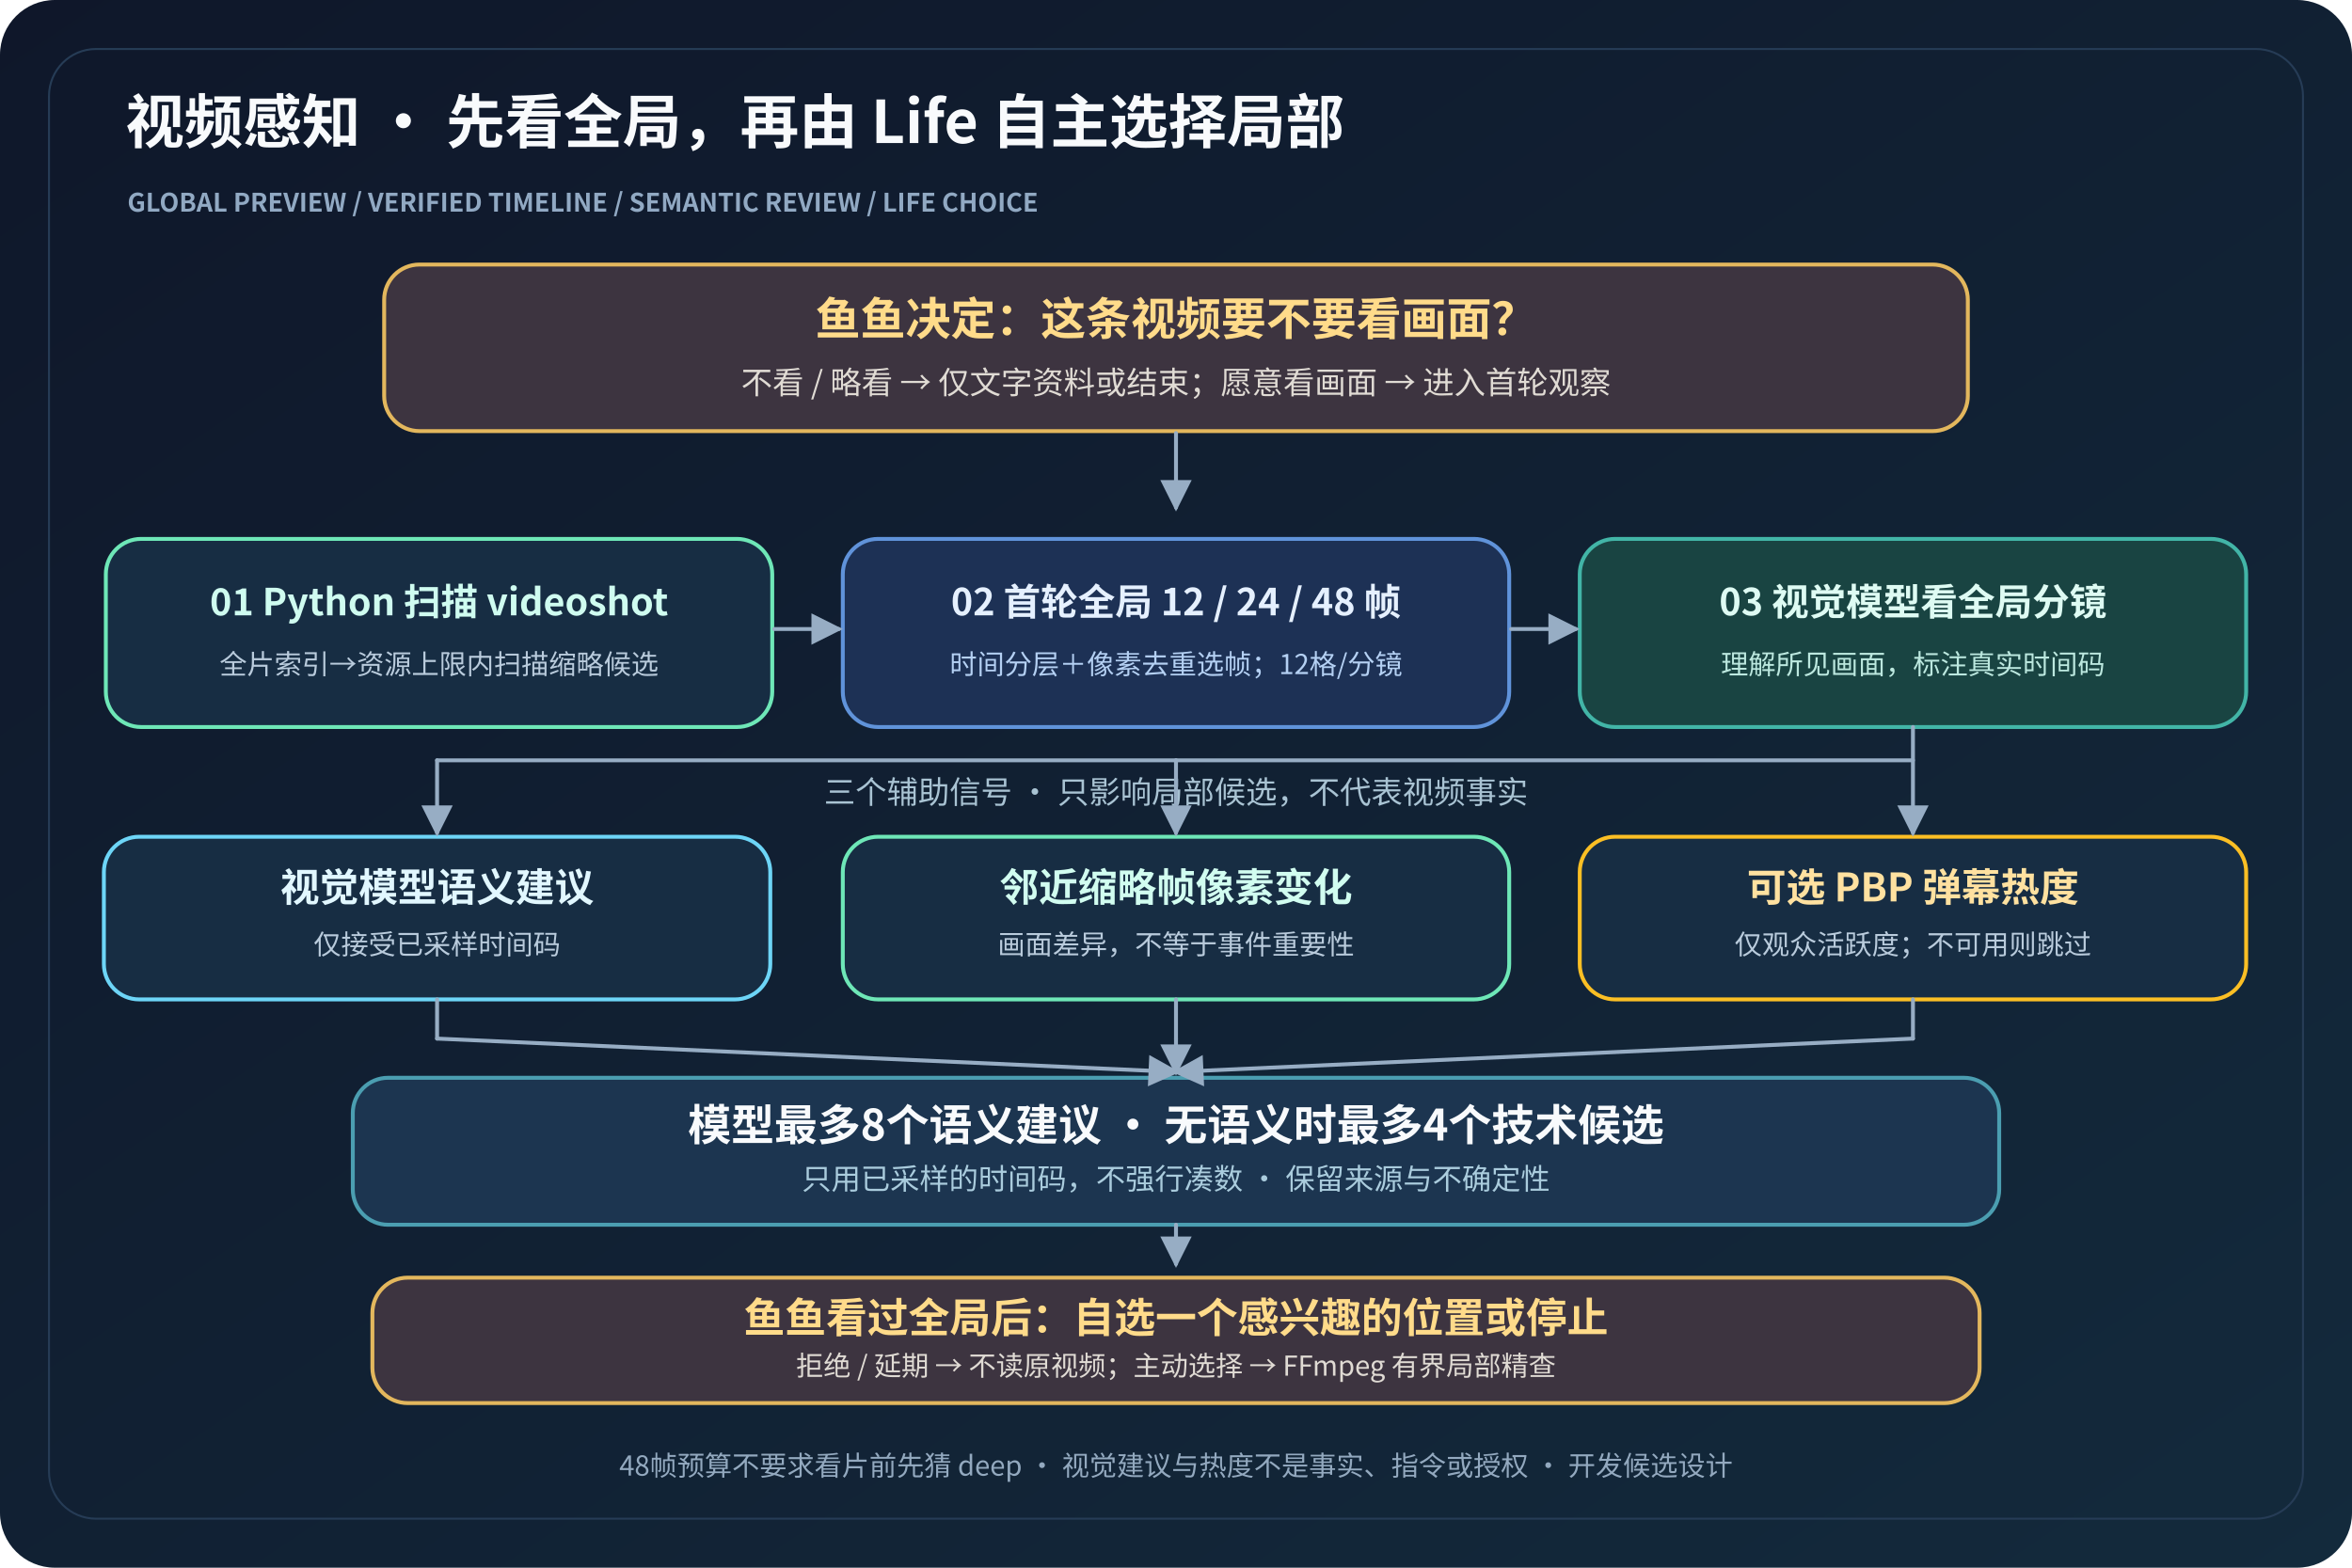
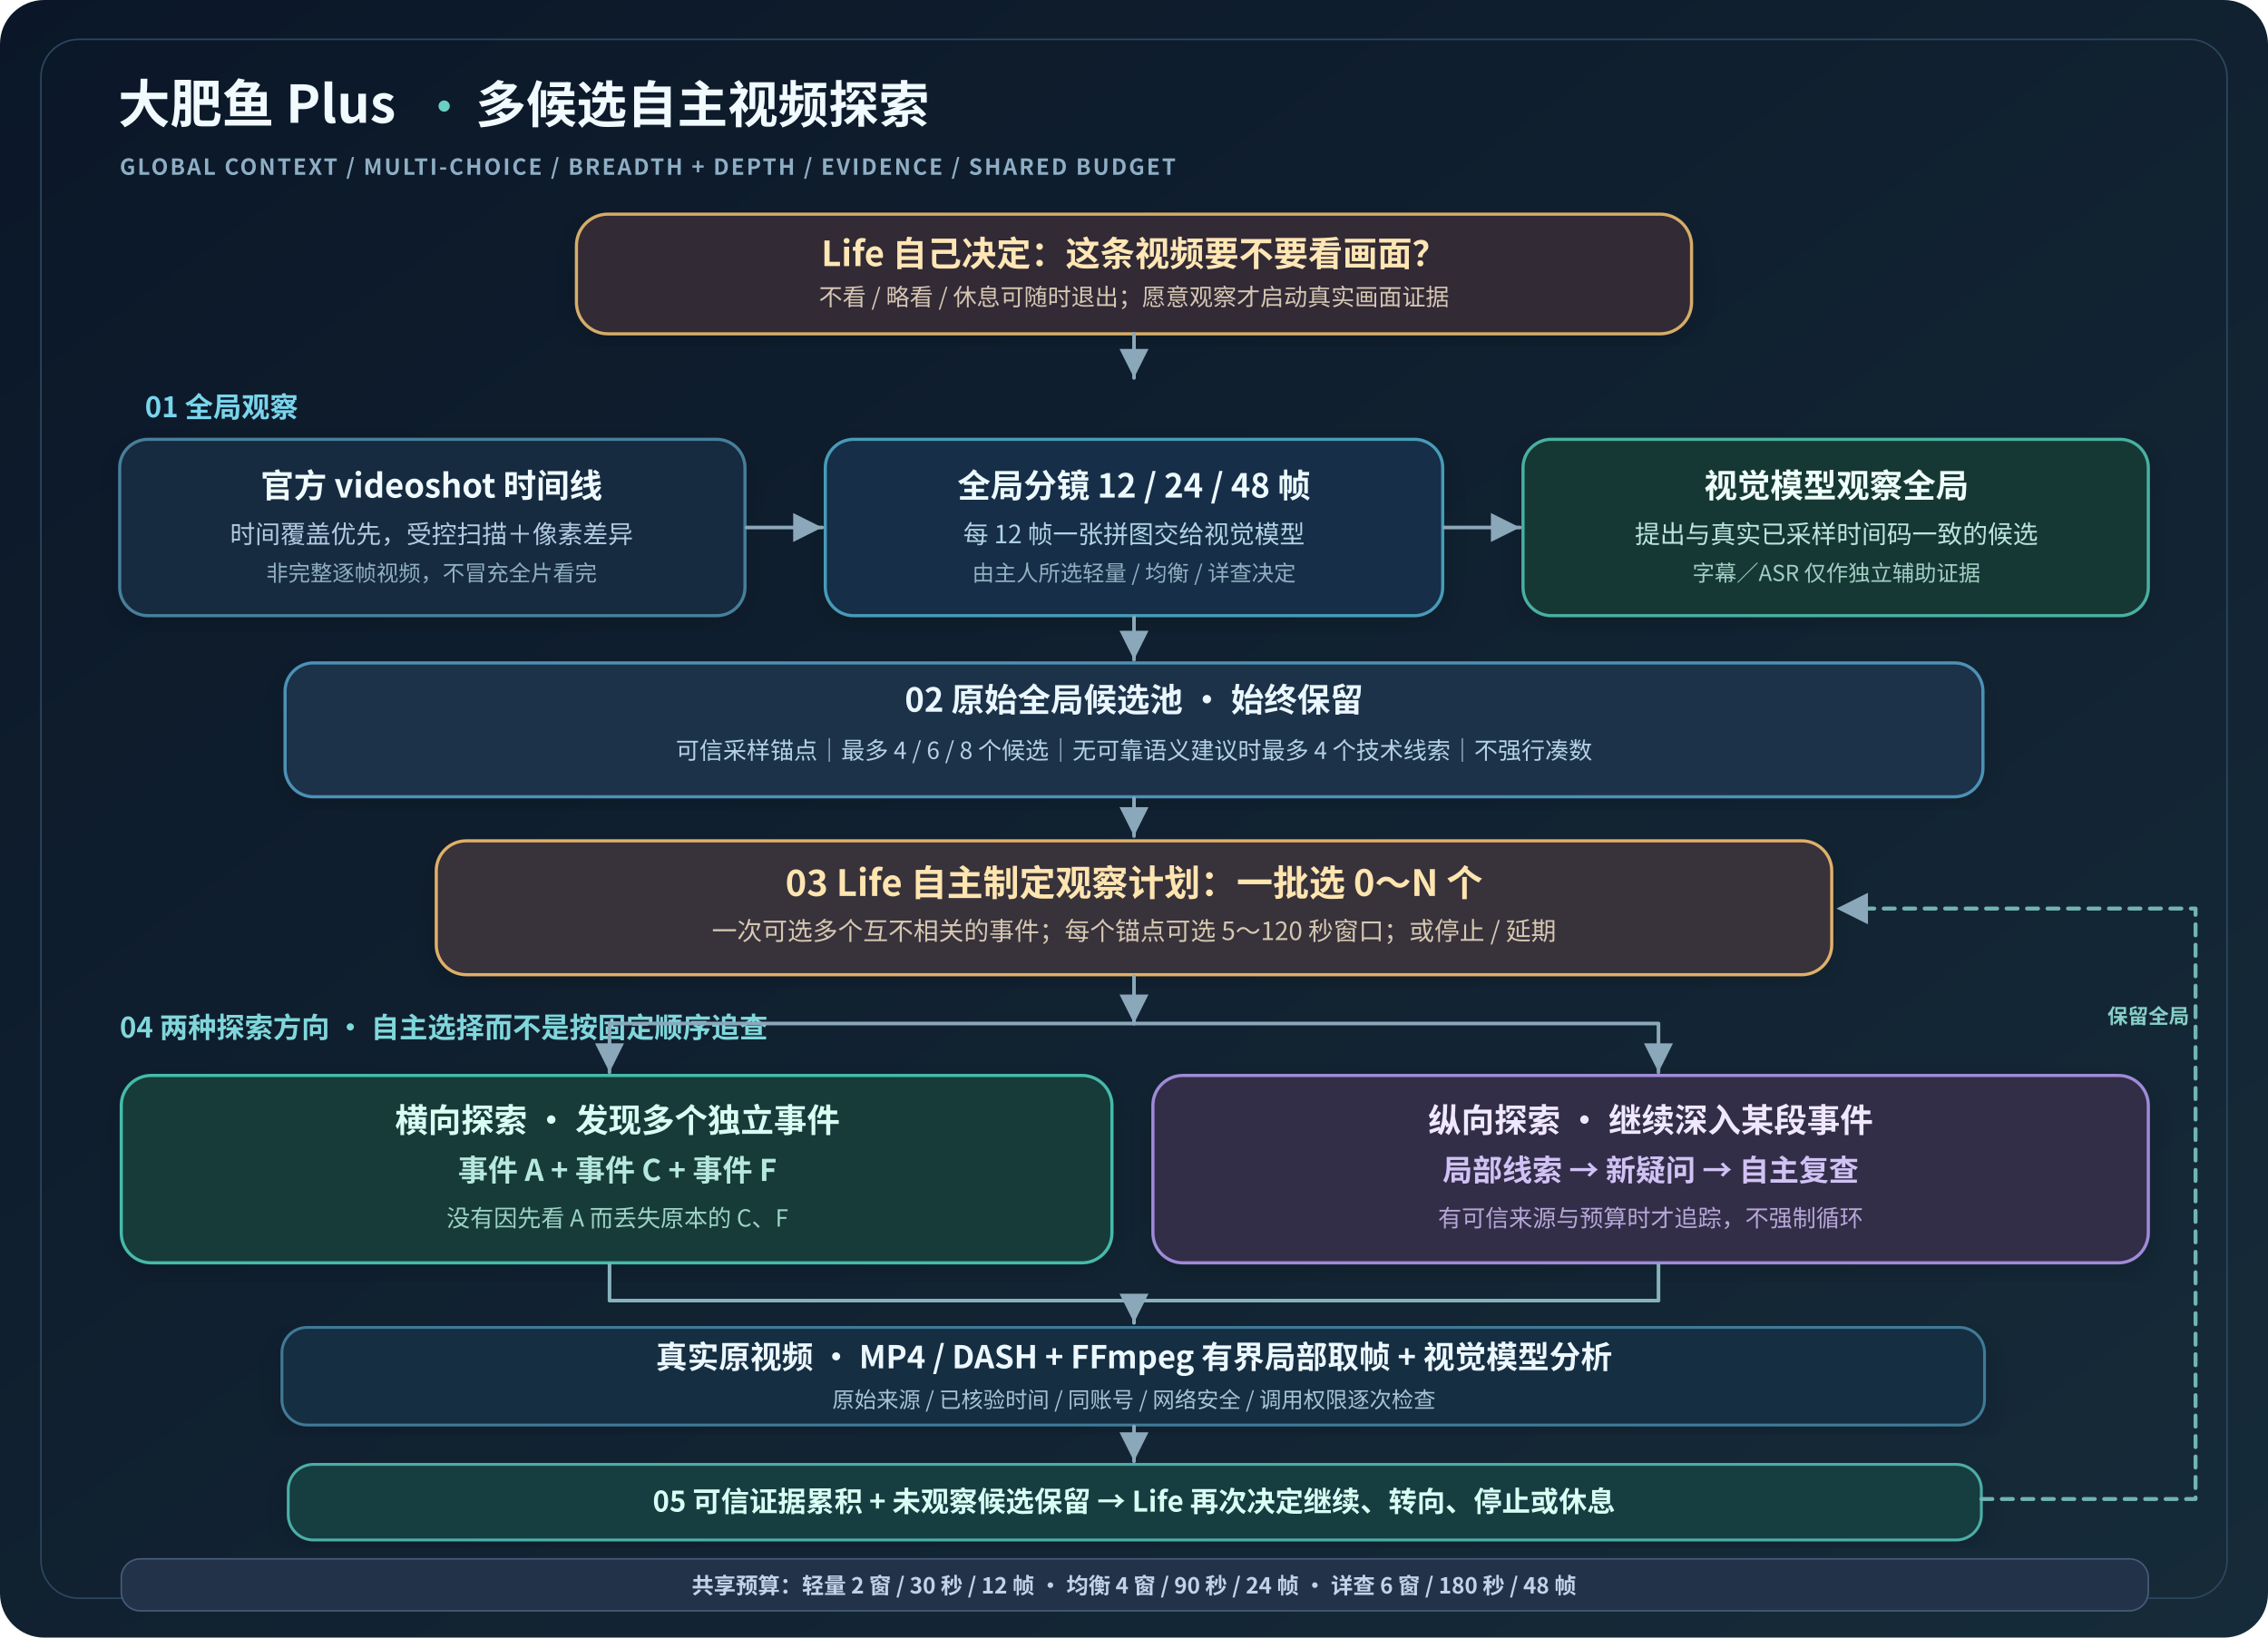
- <svg xmlns="http://www.w3.org/2000/svg" viewBox="0 0 1200 800" width="1200" height="800" role="img" aria-labelledby="vtitle vdesc">
+ <svg xmlns="http://www.w3.org/2000/svg" width="1440" height="1040" viewBox="0 0 1440 1040" role="img" aria-labelledby="t d">
  <defs>
    <linearGradient id="bg" x1="0" y1="0" x2="1" y2="1">
-       <stop stop-color="#0F172A" />
-       <stop offset="1" stop-color="#132A3C" />
+       <stop stop-color="#0b1728" />
+       <stop offset="1" stop-color="#162b39" />
    </linearGradient>
-     <marker id="a" markerWidth="8" markerHeight="8" refX="7" refY="4" orient="auto">
-       <path d="M0 0 L8 4 L0 8Z" fill="#97ADC4" />
+     <linearGradient id="aqua" x1="0" y1="0" x2="1" y2="0">
+       <stop stop-color="#3cc8b4" />
+       <stop offset="1" stop-color="#50a5df" />
+     </linearGradient>
+     <marker id="arrow" markerWidth="9" markerHeight="9" refX="8" refY="4" orient="auto">
+       <path d="M0 0L8 4L0 8Z" fill="#8ba8ba" />
    </marker>
+     <filter id="shadow">
+       <feDropShadow dx="0" dy="5" stdDeviation="10" flood-color="#000" flood-opacity=".17" />
+     </filter>
  </defs>
-   <rect width="1200" height="800" rx="28" fill="url(#bg)" />
-   <rect x="25" y="25" width="1150" height="750" rx="24" fill="none" stroke="#263C56" />
-   <text x="64" y="73" font-family="Noto Sans CJK SC,Microsoft YaHei,PingFang SC,sans-serif" font-size="30" font-weight="700" text-anchor="start" fill="#F8FAFC">视频感知 · 先看全局，再由 Life 自主选择局部</text>
-   <text x="65" y="108" font-family="Noto Sans CJK SC,Microsoft YaHei,PingFang SC,sans-serif" font-size="13" font-weight="700" text-anchor="start" fill="#91A9C3">GLOBAL PREVIEW  /  VERIFIED TIMELINE  /  SEMANTIC REVIEW  /  LIFE CHOICE</text>
-   <rect x="196" y="135" width="808" height="85" rx="18" fill="#3D3440" stroke="#E3B75D" stroke-width="2" />
-   <text x="600" y="171" font-family="Noto Sans CJK SC,Microsoft YaHei,PingFang SC,sans-serif" font-size="23" font-weight="700" text-anchor="middle" fill="#FFDB8A">鱼鱼决定：这条视频要不要看画面？</text>
-   <text x="600" y="201" font-family="Noto Sans CJK SC,Microsoft YaHei,PingFang SC,sans-serif" font-size="16" font-weight="400" text-anchor="middle" fill="#E0DBD4">不看 / 略看 → 仅文字资料或结束；愿意看画面 → 进入首轮观察</text>
-   <path d="M600 221 L600 259" fill="none" stroke="#97ADC4" stroke-width="2" stroke-linecap="round" marker-end="url(#a)" />
-   <rect x="54" y="275" width="340" height="96" rx="18" fill="#172D43" stroke="#6EE7B7" stroke-width="2" />
-   <text x="224" y="314" font-family="Noto Sans CJK SC,Microsoft YaHei,PingFang SC,sans-serif" font-size="19" font-weight="700" text-anchor="middle" fill="#CFFCF0">01  Python 扫描 videoshot</text>
-   <text x="224" y="344" font-family="Noto Sans CJK SC,Microsoft YaHei,PingFang SC,sans-serif" font-size="14" font-weight="400" text-anchor="middle" fill="#B9CBDC">全片索引→资源上限内扫描缩略候选</text>
-   <rect x="430" y="275" width="340" height="96" rx="18" fill="#1D3155" stroke="#6093DA" stroke-width="2" />
-   <text x="600" y="314" font-family="Noto Sans CJK SC,Microsoft YaHei,PingFang SC,sans-serif" font-size="19" font-weight="700" text-anchor="middle" fill="#E5F0FF">02  首轮全局 12 / 24 / 48 帧</text>
-   <text x="600" y="344" font-family="Noto Sans CJK SC,Microsoft YaHei,PingFang SC,sans-serif" font-size="14" font-weight="400" text-anchor="middle" fill="#B4D0F3">时间分层＋像素去重选帧；12格/分镜</text>
-   <rect x="806" y="275" width="340" height="96" rx="18" fill="#194442" stroke="#42B5A7" stroke-width="2" />
-   <text x="976" y="314" font-family="Noto Sans CJK SC,Microsoft YaHei,PingFang SC,sans-serif" font-size="19" font-weight="700" text-anchor="middle" fill="#DEFBF3">03  视觉模型看全局分镜</text>
-   <text x="976" y="344" font-family="Noto Sans CJK SC,Microsoft YaHei,PingFang SC,sans-serif" font-size="14" font-weight="400" text-anchor="middle" fill="#BCE8DF">理解所见画面，标注真实时间码</text>
-   <path d="M395 321 L428 321" fill="none" stroke="#97ADC4" stroke-width="2" stroke-linecap="round" marker-end="url(#a)" />
-   <path d="M771 321 L804 321" fill="none" stroke="#97ADC4" stroke-width="2" stroke-linecap="round" marker-end="url(#a)" />
-   <text x="600" y="410" font-family="Noto Sans CJK SC,Microsoft YaHei,PingFang SC,sans-serif" font-size="16" font-weight="400" text-anchor="middle" fill="#A9C3D3">三个辅助信号 · 只影响局部候选，不代表视频事实</text>
-   <rect x="53" y="427" width="340" height="83" rx="18" fill="#172D43" stroke="#6DD5F7" stroke-width="2" />
-   <text x="223" y="460" font-family="Noto Sans CJK SC,Microsoft YaHei,PingFang SC,sans-serif" font-size="20" font-weight="700" text-anchor="middle" fill="#E1F7FF">视觉模型语义建议</text>
-   <text x="223" y="487" font-family="Noto Sans CJK SC,Microsoft YaHei,PingFang SC,sans-serif" font-size="14" font-weight="400" text-anchor="middle" fill="#B9CBDC">仅接受已采样时间码</text>
-   <rect x="430" y="427" width="340" height="83" rx="18" fill="#172D43" stroke="#6EE7B7" stroke-width="2" />
-   <text x="600" y="460" font-family="Noto Sans CJK SC,Microsoft YaHei,PingFang SC,sans-serif" font-size="20" font-weight="700" text-anchor="middle" fill="#D1FDF0">邻近缩略帧像素变化</text>
-   <text x="600" y="487" font-family="Noto Sans CJK SC,Microsoft YaHei,PingFang SC,sans-serif" font-size="14" font-weight="400" text-anchor="middle" fill="#B9CBDC">画面差异，不等于事件重要性</text>
-   <rect x="806" y="427" width="340" height="83" rx="18" fill="#172D43" stroke="#FBBF24" stroke-width="2" />
-   <text x="976" y="460" font-family="Noto Sans CJK SC,Microsoft YaHei,PingFang SC,sans-serif" font-size="20" font-weight="700" text-anchor="middle" fill="#FFE1A0">可选 PBP 弹幕热度</text>
-   <text x="976" y="487" font-family="Noto Sans CJK SC,Microsoft YaHei,PingFang SC,sans-serif" font-size="14" font-weight="400" text-anchor="middle" fill="#B9CBDC">仅观众活跃度；不可用则跳过</text>
-   <path d="M976 371 L976 425" fill="none" stroke="#97ADC4" stroke-width="2" stroke-linecap="round" marker-end="url(#a)" />
-   <path d="M976 388 L600 388" fill="none" stroke="#97ADC4" stroke-width="2" stroke-linecap="round" />
-   <path d="M600 388 L600 425" fill="none" stroke="#97ADC4" stroke-width="2" stroke-linecap="round" marker-end="url(#a)" />
-   <path d="M600 388 L223 388" fill="none" stroke="#97ADC4" stroke-width="2" stroke-linecap="round" />
-   <path d="M223 388 L223 425" fill="none" stroke="#97ADC4" stroke-width="2" stroke-linecap="round" marker-end="url(#a)" />
-   <rect x="180" y="550" width="840" height="75" rx="18" fill="#1C3550" stroke="#4B9EB1" stroke-width="2" />
-   <text x="600" y="582" font-family="Noto Sans CJK SC,Microsoft YaHei,PingFang SC,sans-serif" font-size="22" font-weight="700" text-anchor="middle" fill="#F8FAFC">模型最多8个语义建议 · 无语义时最多4个技术候选</text>
-   <text x="600" y="607" font-family="Noto Sans CJK SC,Microsoft YaHei,PingFang SC,sans-serif" font-size="15" font-weight="400" text-anchor="middle" fill="#AACCDD">只用已采样的时间码，不强行凑数 · 保留来源与不确定性</text>
-   <path d="M223 510 L223 530" fill="none" stroke="#97ADC4" stroke-width="2" stroke-linecap="round" />
-   <path d="M223 530 L600 547" fill="none" stroke="#97ADC4" stroke-width="2" stroke-linecap="round" marker-end="url(#a)" />
-   <path d="M600 510 L600 530" fill="none" stroke="#97ADC4" stroke-width="2" stroke-linecap="round" />
-   <path d="M600 530 L600 547" fill="none" stroke="#97ADC4" stroke-width="2" stroke-linecap="round" marker-end="url(#a)" />
-   <path d="M976 510 L976 530" fill="none" stroke="#97ADC4" stroke-width="2" stroke-linecap="round" />
-   <path d="M976 530 L600 547" fill="none" stroke="#97ADC4" stroke-width="2" stroke-linecap="round" marker-end="url(#a)" />
-   <path d="M600 625 L600 645" fill="none" stroke="#97ADC4" stroke-width="2" stroke-linecap="round" marker-end="url(#a)" />
-   <rect x="190" y="652" width="820" height="64" rx="18" fill="#3D3440" stroke="#E3B75D" stroke-width="2" />
-   <text x="600" y="680" font-family="Noto Sans CJK SC,Microsoft YaHei,PingFang SC,sans-serif" font-size="21" font-weight="700" text-anchor="middle" fill="#FFDB8A">鱼鱼看过全局后：自选一个感兴趣的位置或停止</text>
-   <text x="600" y="702" font-family="Noto Sans CJK SC,Microsoft YaHei,PingFang SC,sans-serif" font-size="14" font-weight="400" text-anchor="middle" fill="#E0DBD4">拒绝 / 延期 → 不读原视频；主动选择 → FFmpeg 有界局部精查</text>
-   <text x="600" y="753" font-family="Noto Sans CJK SC,Microsoft YaHei,PingFang SC,sans-serif" font-size="14" font-weight="400" text-anchor="middle" fill="#93A9BF">48帧预算不要求看片前先猜 deep · 视觉建议与热度不是事实、指令或授权 · 开发候选设计</text>
+   <rect x="0" y="0" width="1440" height="1040" rx="28" fill="url(#bg)" />
+   <rect x="26" y="25" width="1388" height="990" rx="24" fill="none" stroke="#2c4660" stroke-width="1" />
+   <text x="75" y="78" font-family="Noto Sans CJK SC,Microsoft YaHei,PingFang SC,sans-serif" font-size="33" fill="#F0FAFF" font-weight="700" text-anchor="start" letter-spacing="0">大肥鱼 Plus</text>
+   <text x="268" y="78" font-family="Noto Sans CJK SC,Microsoft YaHei,PingFang SC,sans-serif" font-size="28" fill="#69d0c2" font-weight="700" text-anchor="start" letter-spacing="0">·</text>
+   <text x="302" y="78" font-family="Noto Sans CJK SC,Microsoft YaHei,PingFang SC,sans-serif" font-size="32" fill="#F0FAFF" font-weight="700" text-anchor="start" letter-spacing="0">多候选自主视频探索</text>
+   <text x="76" y="111" font-family="Noto Sans CJK SC,Microsoft YaHei,PingFang SC,sans-serif" font-size="14" fill="#8eaec4" font-weight="600" text-anchor="start" letter-spacing="1.2">GLOBAL CONTEXT  /  MULTI-CHOICE  /  BREADTH + DEPTH  /  EVIDENCE  /  SHARED BUDGET</text>
+   <rect x="366" y="136" width="708" height="76" rx="20" fill="#322b35" stroke="#d6ac68" stroke-width="2" filter="url(#shadow)" />
+   <text x="720" y="169" font-family="Noto Sans CJK SC,Microsoft YaHei,PingFang SC,sans-serif" font-size="22" fill="#ffe6b5" font-weight="700" text-anchor="middle" letter-spacing="0">Life 自己决定：这条视频要不要看画面？</text>
+   <text x="720" y="194" font-family="Noto Sans CJK SC,Microsoft YaHei,PingFang SC,sans-serif" font-size="15" fill="#d6c7b3" font-weight="400" text-anchor="middle" letter-spacing="0">不看 / 略看 / 休息可随时退出；愿意观察才启动真实画面证据</text>
+   <path d="M720 212 L720 240" fill="none" stroke="#8ba8ba" stroke-width="2.3" stroke-linecap="round" marker-end="url(#arrow)" />
+   <text x="92" y="265" font-family="Noto Sans CJK SC,Microsoft YaHei,PingFang SC,sans-serif" font-size="18" fill="#79d5ec" font-weight="700" text-anchor="start" letter-spacing="0">01  全局观察</text>
+   <rect x="76" y="279" width="397" height="112" rx="18" fill="#142a3f" stroke="#467f9a" stroke-width="2" filter="url(#shadow)" />
+   <text x="274" y="316" font-family="Noto Sans CJK SC,Microsoft YaHei,PingFang SC,sans-serif" font-size="21" fill="#f0fbff" font-weight="700" text-anchor="middle" letter-spacing="0">官方 videoshot 时间线</text>
+   <text x="274" y="345" font-family="Noto Sans CJK SC,Microsoft YaHei,PingFang SC,sans-serif" font-size="16" fill="#b1cbe0" font-weight="400" text-anchor="middle" letter-spacing="0">时间覆盖优先，受控扫描＋像素差异</text>
+   <text x="274" y="369" font-family="Noto Sans CJK SC,Microsoft YaHei,PingFang SC,sans-serif" font-size="14" fill="#90b0c2" font-weight="400" text-anchor="middle" letter-spacing="0">非完整逐帧视频，不冒充全片看完</text>
+   <rect x="524" y="279" width="392" height="112" rx="18" fill="#142f46" stroke="#469cb8" stroke-width="2" filter="url(#shadow)" />
+   <text x="720" y="316" font-family="Noto Sans CJK SC,Microsoft YaHei,PingFang SC,sans-serif" font-size="21" fill="#ecfaff" font-weight="700" text-anchor="middle" letter-spacing="0">全局分镜  12 / 24 / 48 帧</text>
+   <text x="720" y="345" font-family="Noto Sans CJK SC,Microsoft YaHei,PingFang SC,sans-serif" font-size="16" fill="#b1d3e4" font-weight="400" text-anchor="middle" letter-spacing="0">每 12 帧一张拼图交给视觉模型</text>
+   <text x="720" y="369" font-family="Noto Sans CJK SC,Microsoft YaHei,PingFang SC,sans-serif" font-size="14" fill="#90b0c2" font-weight="400" text-anchor="middle" letter-spacing="0">由主人所选轻量 / 均衡 / 详查决定</text>
+   <rect x="967" y="279" width="397" height="112" rx="18" fill="#163934" stroke="#49b0a0" stroke-width="2" filter="url(#shadow)" />
+   <text x="1166" y="316" font-family="Noto Sans CJK SC,Microsoft YaHei,PingFang SC,sans-serif" font-size="21" fill="#effff9" font-weight="700" text-anchor="middle" letter-spacing="0">视觉模型观察全局</text>
+   <text x="1166" y="345" font-family="Noto Sans CJK SC,Microsoft YaHei,PingFang SC,sans-serif" font-size="16" fill="#bce6dd" font-weight="400" text-anchor="middle" letter-spacing="0">提出与真实已采样时间码一致的候选</text>
+   <text x="1166" y="369" font-family="Noto Sans CJK SC,Microsoft YaHei,PingFang SC,sans-serif" font-size="14" fill="#a2cfc2" font-weight="400" text-anchor="middle" letter-spacing="0">字幕／ASR 仅作独立辅助证据</text>
+   <path d="M474 335 L522 335" fill="none" stroke="#8ba8ba" stroke-width="2.3" stroke-linecap="round" marker-end="url(#arrow)" />
+   <path d="M917 335 L965 335" fill="none" stroke="#8ba8ba" stroke-width="2.3" stroke-linecap="round" marker-end="url(#arrow)" />
+   <path d="M720 392 L720 419" fill="none" stroke="#8ba8ba" stroke-width="2.3" stroke-linecap="round" marker-end="url(#arrow)" />
+   <rect x="181" y="421" width="1078" height="85" rx="18" fill="#1a3048" stroke="#4e91b6" stroke-width="2" filter="url(#shadow)" />
+   <text x="720" y="452" font-family="Noto Sans CJK SC,Microsoft YaHei,PingFang SC,sans-serif" font-size="21" fill="#eaf7ff" font-weight="700" text-anchor="middle" letter-spacing="0">02  原始全局候选池 · 始终保留</text>
+   <text x="720" y="482" font-family="Noto Sans CJK SC,Microsoft YaHei,PingFang SC,sans-serif" font-size="15" fill="#b4d2e3" font-weight="400" text-anchor="middle" letter-spacing="0">可信采样锚点｜最多 4 / 6 / 8 个候选｜无可靠语义建议时最多 4 个技术线索｜不强行凑数</text>
+   <path d="M720 507 L720 531" fill="none" stroke="#8ba8ba" stroke-width="2.3" stroke-linecap="round" marker-end="url(#arrow)" />
+   <rect x="277" y="534" width="886" height="85" rx="19" fill="#38313a" stroke="#e0b068" stroke-width="2" filter="url(#shadow)" />
+   <text x="720" y="569" font-family="Noto Sans CJK SC,Microsoft YaHei,PingFang SC,sans-serif" font-size="23" fill="#ffe5af" font-weight="700" text-anchor="middle" letter-spacing="0">03  Life 自主制定观察计划：一批选 0～N 个</text>
+   <text x="720" y="597" font-family="Noto Sans CJK SC,Microsoft YaHei,PingFang SC,sans-serif" font-size="16" fill="#d5c8b2" font-weight="400" text-anchor="middle" letter-spacing="0">一次可选多个互不相关的事件；每个锚点可选 5～120 秒窗口；或停止 / 延期</text>
+   <text x="76" y="659" font-family="Noto Sans CJK SC,Microsoft YaHei,PingFang SC,sans-serif" font-size="18" fill="#80d7db" font-weight="700" text-anchor="start" letter-spacing="0">04  两种探索方向 · 自主选择而不是按固定顺序追查</text>
+   <path d="M720 620 L720 650" fill="none" stroke="#8ba8ba" stroke-width="2.3" stroke-linecap="round" marker-end="url(#arrow)" />
+   <path d="M720 650 L387 650 L387 681" fill="none" stroke="#8ba8ba" stroke-width="2.3" stroke-linecap="round" stroke-linejoin="round" marker-end="url(#arrow)" />
+   <path d="M720 650 L1053 650 L1053 681" fill="none" stroke="#8ba8ba" stroke-width="2.3" stroke-linecap="round" stroke-linejoin="round" marker-end="url(#arrow)" />
+   <rect x="77" y="683" width="629" height="119" rx="19" fill="#173b37" stroke="#45bbaa" stroke-width="2" filter="url(#shadow)" />
+   <text x="392" y="719" font-family="Noto Sans CJK SC,Microsoft YaHei,PingFang SC,sans-serif" font-size="21" fill="#d9fff4" font-weight="700" text-anchor="middle" letter-spacing="0">横向探索 · 发现多个独立事件</text>
+   <text x="392" y="750" font-family="Noto Sans CJK SC,Microsoft YaHei,PingFang SC,sans-serif" font-size="19" fill="#b6e8df" font-weight="600" text-anchor="middle" letter-spacing="0">事件 A   +   事件 C   +   事件 F</text>
+   <text x="392" y="779" font-family="Noto Sans CJK SC,Microsoft YaHei,PingFang SC,sans-serif" font-size="15" fill="#9dd3c7" font-weight="400" text-anchor="middle" letter-spacing="0">没有因先看 A 而丢失原本的 C、F</text>
+   <rect x="732" y="683" width="632" height="119" rx="19" fill="#332e47" stroke="#a08bd8" stroke-width="2" filter="url(#shadow)" />
+   <text x="1048" y="719" font-family="Noto Sans CJK SC,Microsoft YaHei,PingFang SC,sans-serif" font-size="21" fill="#f0e8ff" font-weight="700" text-anchor="middle" letter-spacing="0">纵向探索 · 继续深入某段事件</text>
+   <text x="1048" y="750" font-family="Noto Sans CJK SC,Microsoft YaHei,PingFang SC,sans-serif" font-size="19" fill="#d1c2f5" font-weight="600" text-anchor="middle" letter-spacing="0">局部线索   →   新疑问   →   自主复查</text>
+   <text x="1048" y="779" font-family="Noto Sans CJK SC,Microsoft YaHei,PingFang SC,sans-serif" font-size="15" fill="#b6a7d8" font-weight="400" text-anchor="middle" letter-spacing="0">有可信来源与预算时才追踪，不强制循环</text>
+   <path d="M387 803 L387 826 L720 826 L720 840" fill="none" stroke="#86b2bd" stroke-width="2.3" stroke-linecap="round" stroke-linejoin="round" />
+   <path d="M1053 803 L1053 826 L720 826 L720 840" fill="none" stroke="#86b2bd" stroke-width="2.3" stroke-linecap="round" stroke-linejoin="round" marker-end="url(#arrow)" />
+   <rect x="179" y="843" width="1081" height="62" rx="16" fill="#152d42" stroke="#417a96" stroke-width="1.8" filter="url(#shadow)" />
+   <text x="720" y="869" font-family="Noto Sans CJK SC,Microsoft YaHei,PingFang SC,sans-serif" font-size="20" fill="#ecf8ff" font-weight="700" text-anchor="middle" letter-spacing="0">真实原视频 · MP4 / DASH + FFmpeg 有界局部取帧 + 视觉模型分析</text>
+   <text x="720" y="894" font-family="Noto Sans CJK SC,Microsoft YaHei,PingFang SC,sans-serif" font-size="14" fill="#a7c4d5" font-weight="400" text-anchor="middle" letter-spacing="0">原始来源 / 已核验时间 / 同账号 / 网络安全 / 调用权限逐次检查</text>
+   <path d="M720 906 L720 928" fill="none" stroke="#8ba8ba" stroke-width="2.3" stroke-linecap="round" marker-end="url(#arrow)" />
+   <rect x="183" y="930" width="1075" height="48" rx="16" fill="#193d40" stroke="#4cafa6" stroke-width="1.8" filter="url(#shadow)" />
+   <text x="720" y="960" font-family="Noto Sans CJK SC,Microsoft YaHei,PingFang SC,sans-serif" font-size="18" fill="#d9fff5" font-weight="700" text-anchor="middle" letter-spacing="0">05  可信证据累积 + 未观察候选保留 → Life 再次决定继续、转向、停止或休息</text>
+   <path d="M1258 952 L1394 952 L1394 577 L1166 577" fill="none" stroke="#71b4b1" stroke-width="2.5" stroke-linecap="round" stroke-linejoin="round" stroke-dasharray="7 6" marker-end="url(#arrow)" />
+   <text x="1390" y="650" font-family="Noto Sans CJK SC,Microsoft YaHei,PingFang SC,sans-serif" font-size="13" fill="#86cfc7" font-weight="600" text-anchor="end" letter-spacing="0">保留全局</text>
+   <rect x="77" y="990" width="1287" height="33" rx="12" fill="#223349" stroke="#455b76" stroke-width="1" />
+   <text x="720" y="1012" font-family="Noto Sans CJK SC,Microsoft YaHei,PingFang SC,sans-serif" font-size="14" fill="#c0d3e8" font-weight="600" text-anchor="middle" letter-spacing="0">共享预算：轻量 2 窗 / 30 秒 / 12 帧    ·    均衡 4 窗 / 90 秒 / 24 帧    ·    详查 6 窗 / 180 秒 / 48 帧</text>
</svg>
